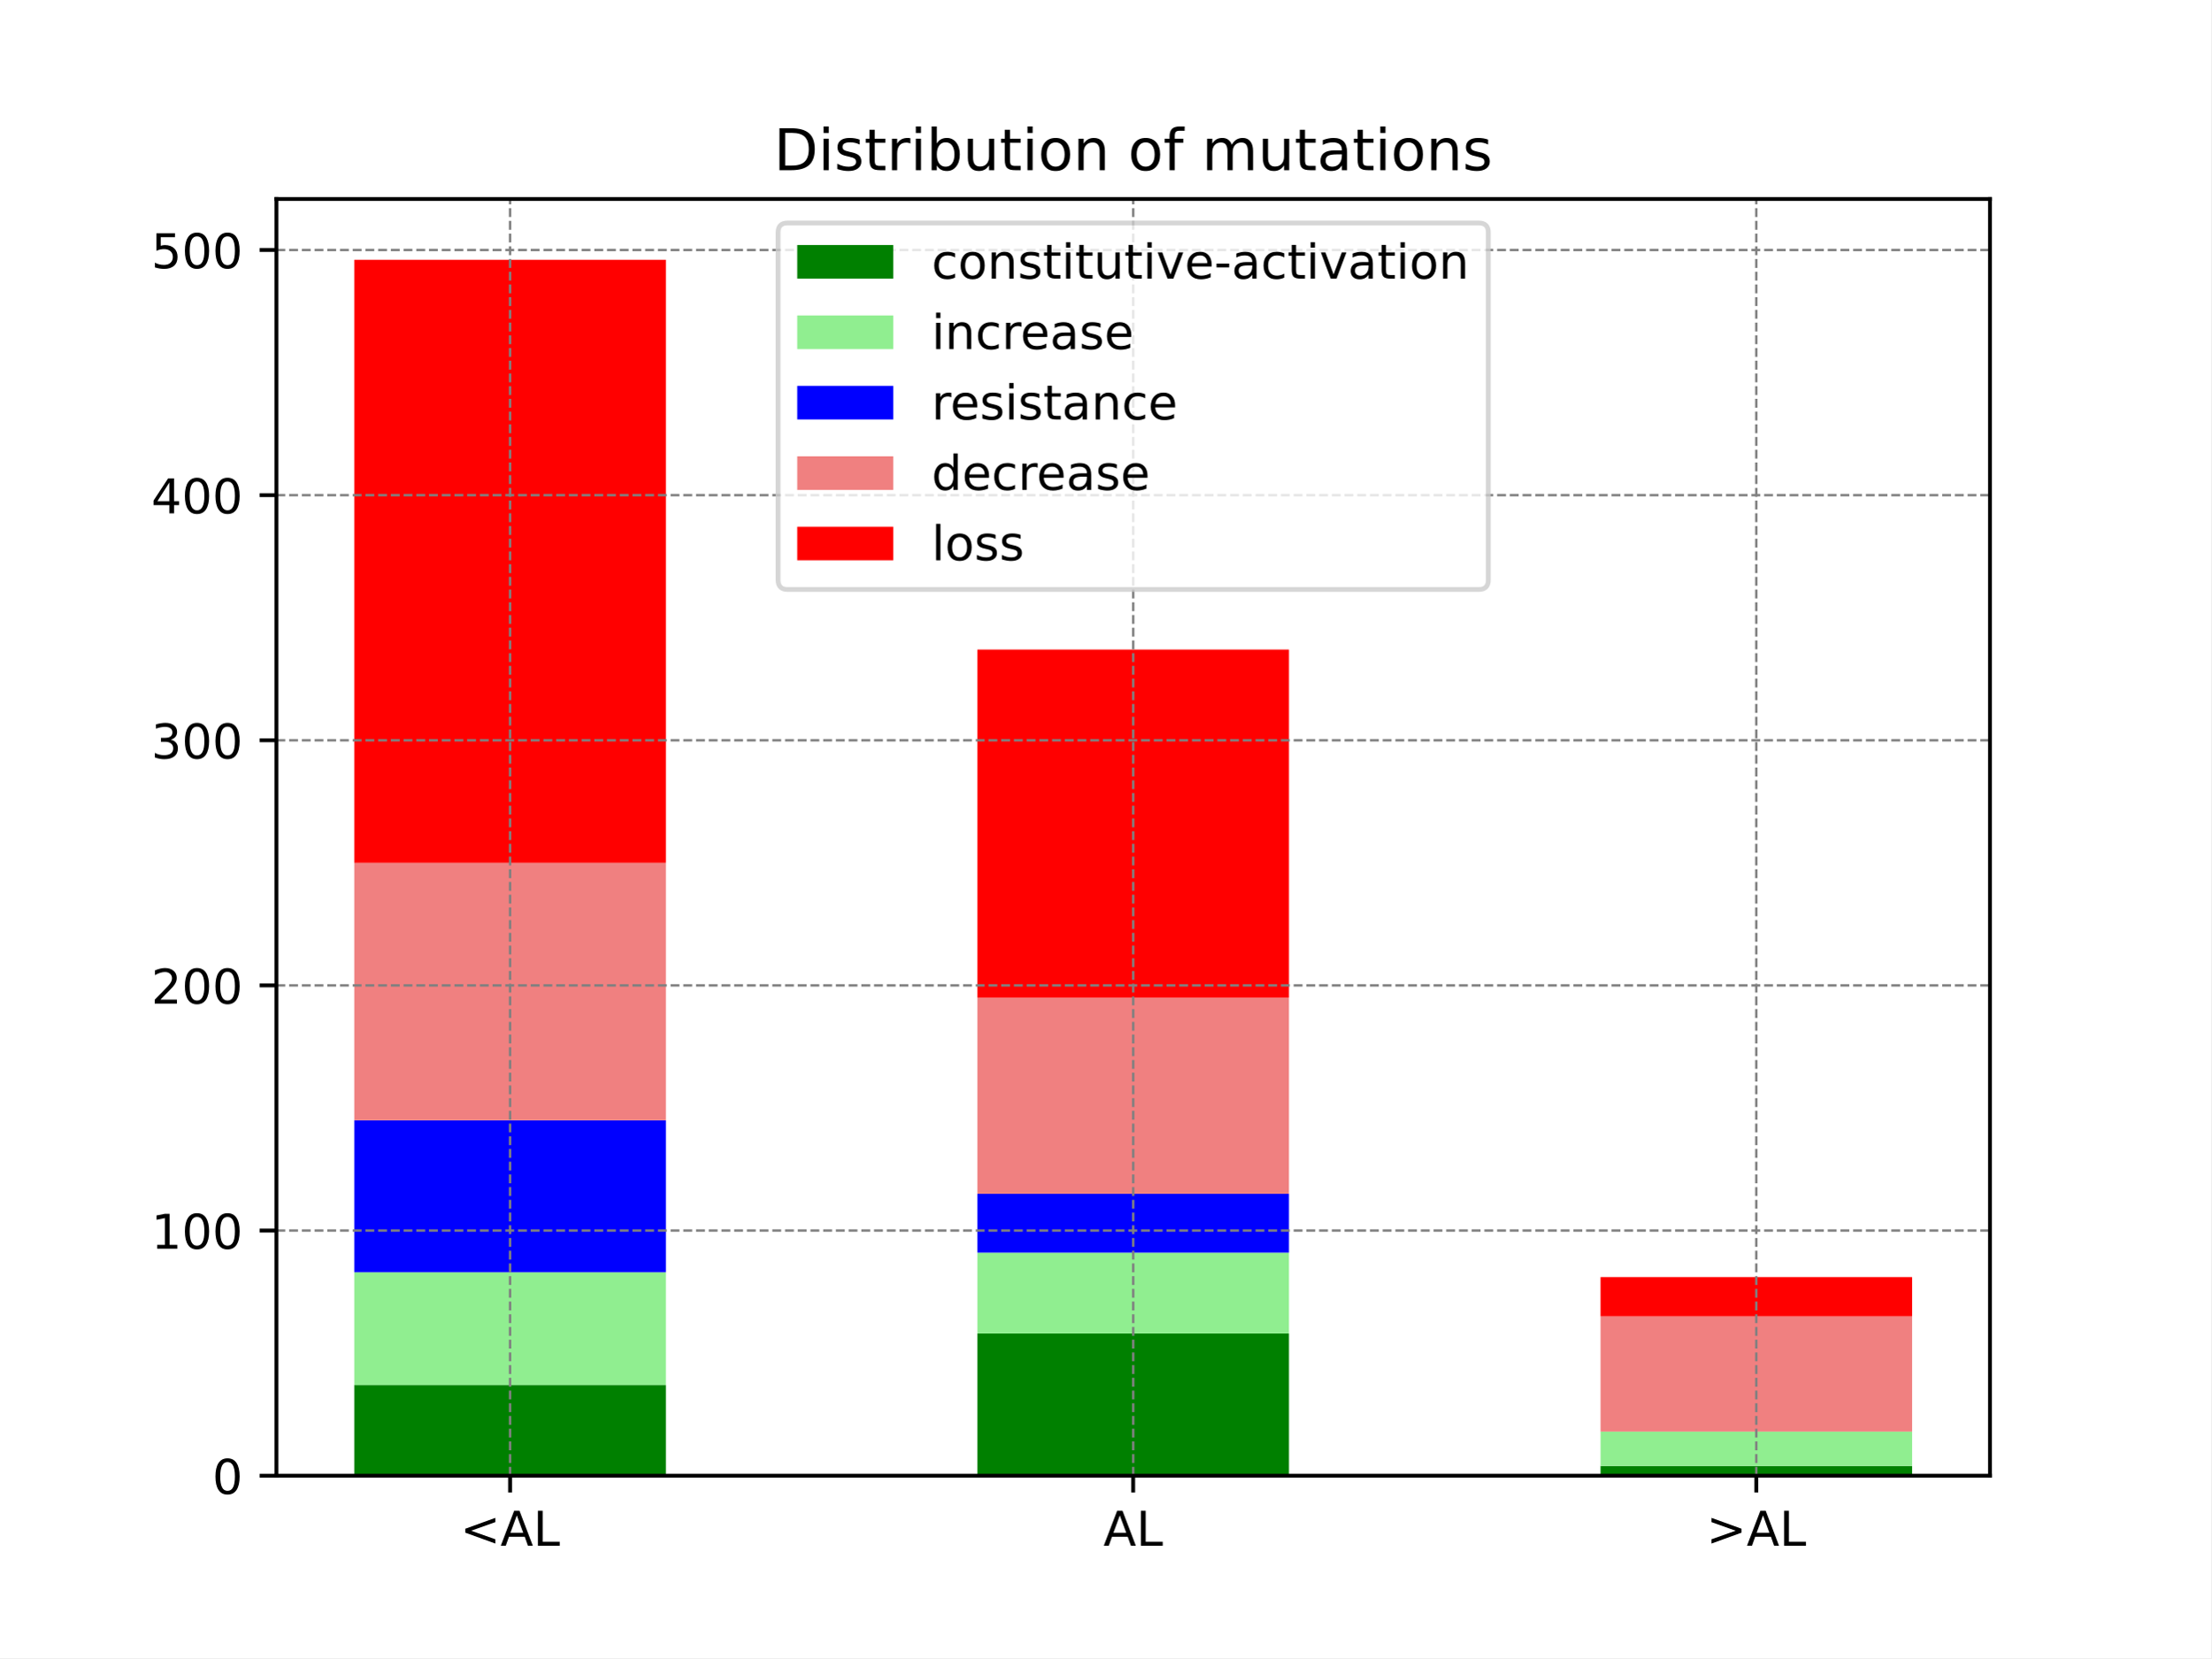
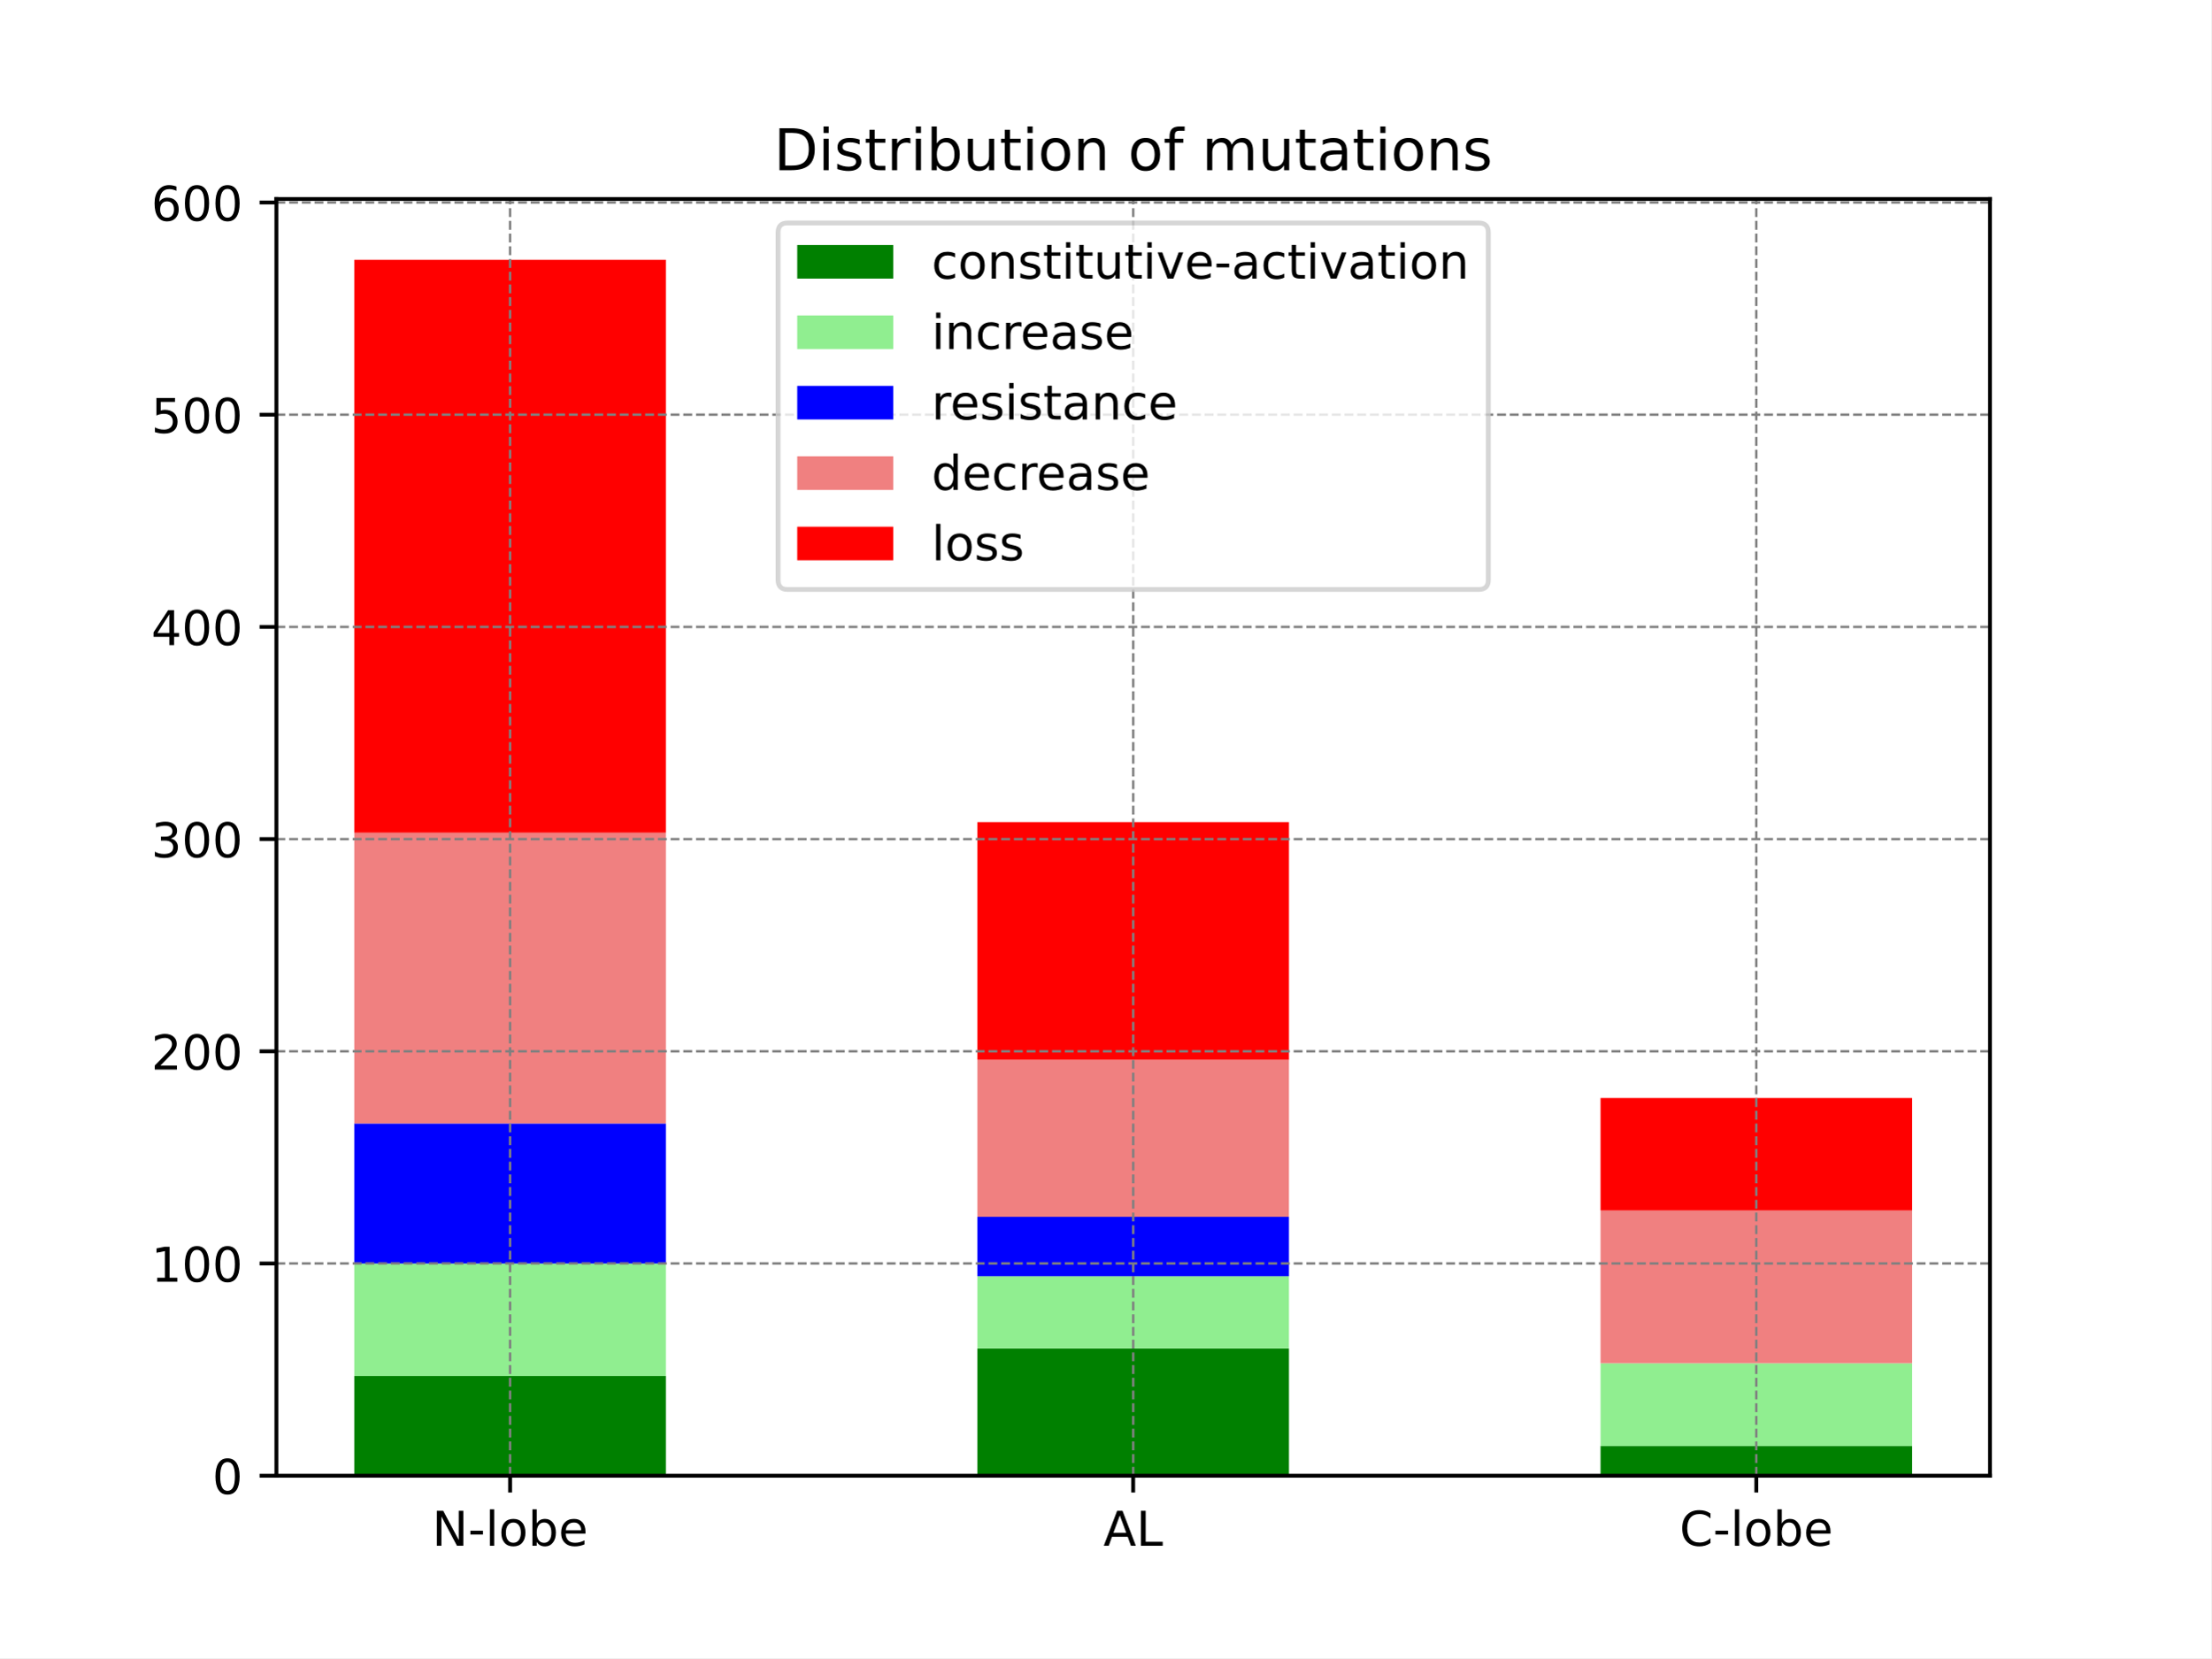
<svg xmlns="http://www.w3.org/2000/svg" xmlns:xlink="http://www.w3.org/1999/xlink" width="460.8pt" height="345.6pt" viewBox="0 0 460.8 345.6" version="1.1">
  <defs>
    <style type="text/css">*{stroke-linejoin: round; stroke-linecap: butt}</style>
  </defs>
  <g id="figure_1">
    <g id="patch_1">
      <path d="M 0 345.6  L 460.8 345.6  L 460.8 0  L 0 0  z " style="fill: #ffffff" />
    </g>
    <g id="axes_1">
      <g id="patch_2">
        <path d="M 57.6 307.584  L 414.72 307.584  L 414.72 41.472  L 57.6 41.472  z " style="fill: #ffffff" />
      </g>
      <g id="patch_3">
-         <path d="M 73.833 307.584  L 138.764 307.584  L 138.764 288.678  L 73.833 288.678  z " clip-path="url(#pcca430bd49)" style="fill: #008000" />
+         <path d="M 73.833 307.584  L 138.764 307.584  L 138.764 286.796  L 73.833 286.796  z " clip-path="url(#p9da2782246)" style="fill: #008000" />
      </g>
      <g id="patch_4">
-         <path d="M 203.695 307.584  L 268.625 307.584  L 268.625 277.948  L 203.695 277.948  z " clip-path="url(#pcca430bd49)" style="fill: #008000" />
+         <path d="M 203.695 307.584  L 268.625 307.584  L 268.625 281.046  L 203.695 281.046  z " clip-path="url(#p9da2782246)" style="fill: #008000" />
      </g>
      <g id="patch_5">
-         <path d="M 333.556 307.584  L 398.487 307.584  L 398.487 305.54  L 333.556 305.54  z " clip-path="url(#pcca430bd49)" style="fill: #008000" />
+         <path d="M 333.556 307.584  L 398.487 307.584  L 398.487 301.392  L 333.556 301.392  z " clip-path="url(#p9da2782246)" style="fill: #008000" />
      </g>
      <g id="patch_6">
-         <path d="M 73.833 288.678  L 138.764 288.678  L 138.764 265.174  L 73.833 265.174  z " clip-path="url(#pcca430bd49)" style="fill: #90ee90" />
+         <path d="M 73.833 286.796  L 138.764 286.796  L 138.764 263.354  L 73.833 263.354  z " clip-path="url(#p9da2782246)" style="fill: #90ee90" />
      </g>
      <g id="patch_7">
-         <path d="M 203.695 277.948  L 268.625 277.948  L 268.625 261.086  L 203.695 261.086  z " clip-path="url(#pcca430bd49)" style="fill: #90ee90" />
+         <path d="M 203.695 281.046  L 268.625 281.046  L 268.625 266.007  L 203.695 266.007  z " clip-path="url(#p9da2782246)" style="fill: #90ee90" />
      </g>
      <g id="patch_8">
-         <path d="M 333.556 305.54  L 398.487 305.54  L 398.487 298.387  L 333.556 298.387  z " clip-path="url(#pcca430bd49)" style="fill: #90ee90" />
+         <path d="M 333.556 301.392  L 398.487 301.392  L 398.487 284.142  L 333.556 284.142  z " clip-path="url(#p9da2782246)" style="fill: #90ee90" />
      </g>
      <g id="patch_9">
-         <path d="M 73.833 265.174  L 138.764 265.174  L 138.764 233.494  L 73.833 233.494  z " clip-path="url(#pcca430bd49)" style="fill: #0000ff" />
+         <path d="M 73.833 263.354  L 138.764 263.354  L 138.764 234.162  L 73.833 234.162  z " clip-path="url(#p9da2782246)" style="fill: #0000ff" />
      </g>
      <g id="patch_10">
-         <path d="M 203.695 261.086  L 268.625 261.086  L 268.625 248.823  L 203.695 248.823  z " clip-path="url(#pcca430bd49)" style="fill: #0000ff" />
+         <path d="M 203.695 266.007  L 268.625 266.007  L 268.625 253.623  L 203.695 253.623  z " clip-path="url(#p9da2782246)" style="fill: #0000ff" />
      </g>
      <g id="patch_11">
-         <path d="M 333.556 298.387  L 398.487 298.387  L 398.487 298.387  L 333.556 298.387  z " clip-path="url(#pcca430bd49)" style="fill: #0000ff" />
+         <path d="M 333.556 284.142  L 398.487 284.142  L 398.487 284.142  L 333.556 284.142  z " clip-path="url(#p9da2782246)" style="fill: #0000ff" />
      </g>
      <g id="patch_12">
-         <path d="M 73.833 233.494  L 138.764 233.494  L 138.764 179.842  L 73.833 179.842  z " clip-path="url(#pcca430bd49)" style="fill: #f08080" />
+         <path d="M 73.833 234.162  L 138.764 234.162  L 138.764 173.566  L 73.833 173.566  z " clip-path="url(#p9da2782246)" style="fill: #f08080" />
      </g>
      <g id="patch_13">
-         <path d="M 203.695 248.823  L 268.625 248.823  L 268.625 207.945  L 203.695 207.945  z " clip-path="url(#pcca430bd49)" style="fill: #f08080" />
+         <path d="M 203.695 253.623  L 268.625 253.623  L 268.625 220.892  L 203.695 220.892  z " clip-path="url(#p9da2782246)" style="fill: #f08080" />
      </g>
      <g id="patch_14">
-         <path d="M 333.556 298.387  L 398.487 298.387  L 398.487 274.371  L 333.556 274.371  z " clip-path="url(#pcca430bd49)" style="fill: #f08080" />
+         <path d="M 333.556 284.142  L 398.487 284.142  L 398.487 252.296  L 333.556 252.296  z " clip-path="url(#p9da2782246)" style="fill: #f08080" />
      </g>
      <g id="patch_15">
-         <path d="M 73.833 179.842  L 138.764 179.842  L 138.764 54.144  L 73.833 54.144  z " clip-path="url(#pcca430bd49)" style="fill: #ff0000" />
+         <path d="M 73.833 173.566  L 138.764 173.566  L 138.764 54.144  L 73.833 54.144  z " clip-path="url(#p9da2782246)" style="fill: #ff0000" />
      </g>
      <g id="patch_16">
-         <path d="M 203.695 207.945  L 268.625 207.945  L 268.625 135.388  L 203.695 135.388  z " clip-path="url(#pcca430bd49)" style="fill: #ff0000" />
+         <path d="M 203.695 220.892  L 268.625 220.892  L 268.625 171.354  L 203.695 171.354  z " clip-path="url(#p9da2782246)" style="fill: #ff0000" />
      </g>
      <g id="patch_17">
-         <path d="M 333.556 274.371  L 398.487 274.371  L 398.487 266.196  L 333.556 266.196  z " clip-path="url(#pcca430bd49)" style="fill: #ff0000" />
+         <path d="M 333.556 252.296  L 398.487 252.296  L 398.487 228.854  L 333.556 228.854  z " clip-path="url(#p9da2782246)" style="fill: #ff0000" />
      </g>
      <g id="matplotlib.axis_1">
        <g id="xtick_1">
          <g id="line2d_1">
-             <path d="M 106.298 307.584  L 106.298 41.472  " clip-path="url(#pcca430bd49)" style="fill: none; stroke-dasharray: 1.85,0.8; stroke-dashoffset: 0; stroke: #808080; stroke-width: 0.5" />
+             <path d="M 106.298 307.584  L 106.298 41.472  " clip-path="url(#p9da2782246)" style="fill: none; stroke-dasharray: 1.85,0.8; stroke-dashoffset: 0; stroke: #808080; stroke-width: 0.5" />
          </g>
          <g id="line2d_2">
            <defs>
-               <path id="m184a1848ab" d="M 0 0  L 0 3.5  " style="stroke: #000000; stroke-width: 0.8" />
+               <path id="m95b68e9c2c" d="M 0 0  L 0 3.5  " style="stroke: #000000; stroke-width: 0.8" />
            </defs>
            <g>
-               <use xlink:href="#m184a1848ab" x="106.298" y="307.584" style="stroke: #000000; stroke-width: 0.8" />
+               <use xlink:href="#m95b68e9c2c" x="106.298" y="307.584" style="stroke: #000000; stroke-width: 0.8" />
            </g>
          </g>
          <g id="text_1">
-             <g transform="translate(95.90209 322.1824) scale(0.1 -0.1)">
-               <defs>
-                 <path id="DejaVuSans-3c" d="M 4684 3150  L 1459 2003  L 4684 863  L 4684 294  L 678 1747  L 678 2266  L 4684 3719  L 4684 3150  z " transform="scale(0.015625)" />
+             <g transform="translate(90.05443 322.1824) scale(0.1 -0.1)">
+               <defs>
+                 <path id="DejaVuSans-4e" d="M 628 4666  L 1478 4666  L 3547 763  L 3547 4666  L 4159 4666  L 4159 0  L 3309 0  L 1241 3903  L 1241 0  L 628 0  L 628 4666  z " transform="scale(0.015625)" />
+                 <path id="DejaVuSans-2d" d="M 313 2009  L 1997 2009  L 1997 1497  L 313 1497  L 313 2009  z " transform="scale(0.015625)" />
+                 <path id="DejaVuSans-6c" d="M 603 4863  L 1178 4863  L 1178 0  L 603 0  L 603 4863  z " transform="scale(0.015625)" />
+                 <path id="DejaVuSans-6f" d="M 1959 3097  Q 1497 3097 1228 2736  Q 959 2375 959 1747  Q 959 1119 1226 758  Q 1494 397 1959 397  Q 2419 397 2687 759  Q 2956 1122 2956 1747  Q 2956 2369 2687 2733  Q 2419 3097 1959 3097  z M 1959 3584  Q 2709 3584 3137 3096  Q 3566 2609 3566 1747  Q 3566 888 3137 398  Q 2709 -91 1959 -91  Q 1206 -91 779 398  Q 353 888 353 1747  Q 353 2609 779 3096  Q 1206 3584 1959 3584  z " transform="scale(0.015625)" />
+                 <path id="DejaVuSans-62" d="M 3116 1747  Q 3116 2381 2855 2742  Q 2594 3103 2138 3103  Q 1681 3103 1420 2742  Q 1159 2381 1159 1747  Q 1159 1113 1420 752  Q 1681 391 2138 391  Q 2594 391 2855 752  Q 3116 1113 3116 1747  z M 1159 2969  Q 1341 3281 1617 3432  Q 1894 3584 2278 3584  Q 2916 3584 3314 3078  Q 3713 2572 3713 1747  Q 3713 922 3314 415  Q 2916 -91 2278 -91  Q 1894 -91 1617 61  Q 1341 213 1159 525  L 1159 0  L 581 0  L 581 4863  L 1159 4863  L 1159 2969  z " transform="scale(0.015625)" />
+                 <path id="DejaVuSans-65" d="M 3597 1894  L 3597 1613  L 953 1613  Q 991 1019 1311 708  Q 1631 397 2203 397  Q 2534 397 2845 478  Q 3156 559 3463 722  L 3463 178  Q 3153 47 2828 -22  Q 2503 -91 2169 -91  Q 1331 -91 842 396  Q 353 884 353 1716  Q 353 2575 817 3079  Q 1281 3584 2069 3584  Q 2775 3584 3186 3129  Q 3597 2675 3597 1894  z M 3022 2063  Q 3016 2534 2758 2815  Q 2500 3097 2075 3097  Q 1594 3097 1305 2825  Q 1016 2553 972 2059  L 3022 2063  z " transform="scale(0.015625)" />
+               </defs>
+               <use xlink:href="#DejaVuSans-4e" />
+               <use xlink:href="#DejaVuSans-2d" x="74.805" />
+               <use xlink:href="#DejaVuSans-6c" x="110.889" />
+               <use xlink:href="#DejaVuSans-6f" x="138.672" />
+               <use xlink:href="#DejaVuSans-62" x="199.854" />
+               <use xlink:href="#DejaVuSans-65" x="263.33" />
+             </g>
+           </g>
+         </g>
+         <g id="xtick_2">
+           <g id="line2d_3">
+             <path d="M 236.16 307.584  L 236.16 41.472  " clip-path="url(#p9da2782246)" style="fill: none; stroke-dasharray: 1.85,0.8; stroke-dashoffset: 0; stroke: #808080; stroke-width: 0.5" />
+           </g>
+           <g id="line2d_4">
+             <g>
+               <use xlink:href="#m95b68e9c2c" x="236.16" y="307.584" style="stroke: #000000; stroke-width: 0.8" />
+             </g>
+           </g>
+           <g id="text_2">
+             <g transform="translate(229.9538 322.1824) scale(0.1 -0.1)">
+               <defs>
                <path id="DejaVuSans-41" d="M 2188 4044  L 1331 1722  L 3047 1722  L 2188 4044  z M 1831 4666  L 2547 4666  L 4325 0  L 3669 0  L 3244 1197  L 1141 1197  L 716 0  L 50 0  L 1831 4666  z " transform="scale(0.015625)" />
                <path id="DejaVuSans-4c" d="M 628 4666  L 1259 4666  L 1259 531  L 3531 531  L 3531 0  L 628 0  L 628 4666  z " transform="scale(0.015625)" />
              </defs>
-               <use xlink:href="#DejaVuSans-3c" />
-               <use xlink:href="#DejaVuSans-41" x="83.789" />
-               <use xlink:href="#DejaVuSans-4c" x="152.197" />
-             </g>
-           </g>
-         </g>
-         <g id="xtick_2">
-           <g id="line2d_3">
-             <path d="M 236.16 307.584  L 236.16 41.472  " clip-path="url(#pcca430bd49)" style="fill: none; stroke-dasharray: 1.85,0.8; stroke-dashoffset: 0; stroke: #808080; stroke-width: 0.5" />
-           </g>
-           <g id="line2d_4">
-             <g>
-               <use xlink:href="#m184a1848ab" x="236.16" y="307.584" style="stroke: #000000; stroke-width: 0.8" />
-             </g>
-           </g>
-           <g id="text_2">
-             <g transform="translate(229.9538 322.1824) scale(0.1 -0.1)">
              <use xlink:href="#DejaVuSans-41" />
              <use xlink:href="#DejaVuSans-4c" x="68.408" />
            </g>
          </g>
        </g>
        <g id="xtick_3">
          <g id="line2d_5">
-             <path d="M 366.022 307.584  L 366.022 41.472  " clip-path="url(#pcca430bd49)" style="fill: none; stroke-dasharray: 1.85,0.8; stroke-dashoffset: 0; stroke: #808080; stroke-width: 0.5" />
+             <path d="M 366.022 307.584  L 366.022 41.472  " clip-path="url(#p9da2782246)" style="fill: none; stroke-dasharray: 1.85,0.8; stroke-dashoffset: 0; stroke: #808080; stroke-width: 0.5" />
          </g>
          <g id="line2d_6">
            <g>
-               <use xlink:href="#m184a1848ab" x="366.022" y="307.584" style="stroke: #000000; stroke-width: 0.8" />
+               <use xlink:href="#m95b68e9c2c" x="366.022" y="307.584" style="stroke: #000000; stroke-width: 0.8" />
            </g>
          </g>
          <g id="text_3">
-             <g transform="translate(355.6257 322.1824) scale(0.1 -0.1)">
-               <defs>
-                 <path id="DejaVuSans-3e" d="M 678 3150  L 678 3719  L 4684 2266  L 4684 1747  L 678 294  L 678 863  L 3897 2003  L 678 3150  z " transform="scale(0.015625)" />
-               </defs>
-               <use xlink:href="#DejaVuSans-3e" />
-               <use xlink:href="#DejaVuSans-41" x="83.789" />
-               <use xlink:href="#DejaVuSans-4c" x="152.197" />
+             <g transform="translate(350.0273 322.1824) scale(0.1 -0.1)">
+               <defs>
+                 <path id="DejaVuSans-43" d="M 4122 4306  L 4122 3641  Q 3803 3938 3442 4084  Q 3081 4231 2675 4231  Q 1875 4231 1450 3742  Q 1025 3253 1025 2328  Q 1025 1406 1450 917  Q 1875 428 2675 428  Q 3081 428 3442 575  Q 3803 722 4122 1019  L 4122 359  Q 3791 134 3420 21  Q 3050 -91 2638 -91  Q 1578 -91 968 557  Q 359 1206 359 2328  Q 359 3453 968 4101  Q 1578 4750 2638 4750  Q 3056 4750 3426 4639  Q 3797 4528 4122 4306  z " transform="scale(0.015625)" />
+               </defs>
+               <use xlink:href="#DejaVuSans-43" />
+               <use xlink:href="#DejaVuSans-2d" x="69.824" />
+               <use xlink:href="#DejaVuSans-6c" x="105.908" />
+               <use xlink:href="#DejaVuSans-6f" x="133.691" />
+               <use xlink:href="#DejaVuSans-62" x="194.873" />
+               <use xlink:href="#DejaVuSans-65" x="258.35" />
            </g>
          </g>
        </g>
      </g>
      <g id="matplotlib.axis_2">
        <g id="ytick_1">
          <g id="line2d_7">
-             <path d="M 57.6 307.584  L 414.72 307.584  " clip-path="url(#pcca430bd49)" style="fill: none; stroke-dasharray: 1.85,0.8; stroke-dashoffset: 0; stroke: #808080; stroke-width: 0.5" />
+             <path d="M 57.6 307.584  L 414.72 307.584  " clip-path="url(#p9da2782246)" style="fill: none; stroke-dasharray: 1.85,0.8; stroke-dashoffset: 0; stroke: #808080; stroke-width: 0.5" />
          </g>
          <g id="line2d_8">
            <defs>
-               <path id="m4f0abb9d26" d="M 0 0  L -3.5 0  " style="stroke: #000000; stroke-width: 0.8" />
+               <path id="ma0e5d5009f" d="M 0 0  L -3.5 0  " style="stroke: #000000; stroke-width: 0.8" />
            </defs>
            <g>
-               <use xlink:href="#m4f0abb9d26" x="57.6" y="307.584" style="stroke: #000000; stroke-width: 0.8" />
+               <use xlink:href="#ma0e5d5009f" x="57.6" y="307.584" style="stroke: #000000; stroke-width: 0.8" />
            </g>
          </g>
          <g id="text_4">
            <g transform="translate(44.2375 311.3832) scale(0.1 -0.1)">
              <defs>
                <path id="DejaVuSans-30" d="M 2034 4250  Q 1547 4250 1301 3770  Q 1056 3291 1056 2328  Q 1056 1369 1301 889  Q 1547 409 2034 409  Q 2525 409 2770 889  Q 3016 1369 3016 2328  Q 3016 3291 2770 3770  Q 2525 4250 2034 4250  z M 2034 4750  Q 2819 4750 3233 4129  Q 3647 3509 3647 2328  Q 3647 1150 3233 529  Q 2819 -91 2034 -91  Q 1250 -91 836 529  Q 422 1150 422 2328  Q 422 3509 836 4129  Q 1250 4750 2034 4750  z " transform="scale(0.015625)" />
              </defs>
              <use xlink:href="#DejaVuSans-30" />
            </g>
          </g>
        </g>
        <g id="ytick_2">
          <g id="line2d_9">
-             <path d="M 57.6 256.487  L 414.72 256.487  " clip-path="url(#pcca430bd49)" style="fill: none; stroke-dasharray: 1.85,0.8; stroke-dashoffset: 0; stroke: #808080; stroke-width: 0.5" />
+             <path d="M 57.6 263.354  L 414.72 263.354  " clip-path="url(#p9da2782246)" style="fill: none; stroke-dasharray: 1.85,0.8; stroke-dashoffset: 0; stroke: #808080; stroke-width: 0.5" />
          </g>
          <g id="line2d_10">
            <g>
-               <use xlink:href="#m4f0abb9d26" x="57.6" y="256.487" style="stroke: #000000; stroke-width: 0.8" />
+               <use xlink:href="#ma0e5d5009f" x="57.6" y="263.354" style="stroke: #000000; stroke-width: 0.8" />
            </g>
          </g>
          <g id="text_5">
-             <g transform="translate(31.5125 260.2864) scale(0.1 -0.1)">
+             <g transform="translate(31.5125 267.1529) scale(0.1 -0.1)">
              <defs>
                <path id="DejaVuSans-31" d="M 794 531  L 1825 531  L 1825 4091  L 703 3866  L 703 4441  L 1819 4666  L 2450 4666  L 2450 531  L 3481 531  L 3481 0  L 794 0  L 794 531  z " transform="scale(0.015625)" />
              </defs>
              <use xlink:href="#DejaVuSans-31" />
              <use xlink:href="#DejaVuSans-30" x="63.623" />
              <use xlink:href="#DejaVuSans-30" x="127.246" />
            </g>
          </g>
        </g>
        <g id="ytick_3">
          <g id="line2d_11">
-             <path d="M 57.6 205.39  L 414.72 205.39  " clip-path="url(#pcca430bd49)" style="fill: none; stroke-dasharray: 1.85,0.8; stroke-dashoffset: 0; stroke: #808080; stroke-width: 0.5" />
+             <path d="M 57.6 219.123  L 414.72 219.123  " clip-path="url(#p9da2782246)" style="fill: none; stroke-dasharray: 1.85,0.8; stroke-dashoffset: 0; stroke: #808080; stroke-width: 0.5" />
          </g>
          <g id="line2d_12">
            <g>
-               <use xlink:href="#m4f0abb9d26" x="57.6" y="205.39" style="stroke: #000000; stroke-width: 0.8" />
+               <use xlink:href="#ma0e5d5009f" x="57.6" y="219.123" style="stroke: #000000; stroke-width: 0.8" />
            </g>
          </g>
          <g id="text_6">
-             <g transform="translate(31.5125 209.1897) scale(0.1 -0.1)">
+             <g transform="translate(31.5125 222.9225) scale(0.1 -0.1)">
              <defs>
                <path id="DejaVuSans-32" d="M 1228 531  L 3431 531  L 3431 0  L 469 0  L 469 531  Q 828 903 1448 1529  Q 2069 2156 2228 2338  Q 2531 2678 2651 2914  Q 2772 3150 2772 3378  Q 2772 3750 2511 3984  Q 2250 4219 1831 4219  Q 1534 4219 1204 4116  Q 875 4013 500 3803  L 500 4441  Q 881 4594 1212 4672  Q 1544 4750 1819 4750  Q 2544 4750 2975 4387  Q 3406 4025 3406 3419  Q 3406 3131 3298 2873  Q 3191 2616 2906 2266  Q 2828 2175 2409 1742  Q 1991 1309 1228 531  z " transform="scale(0.015625)" />
              </defs>
              <use xlink:href="#DejaVuSans-32" />
              <use xlink:href="#DejaVuSans-30" x="63.623" />
              <use xlink:href="#DejaVuSans-30" x="127.246" />
            </g>
          </g>
        </g>
        <g id="ytick_4">
          <g id="line2d_13">
-             <path d="M 57.6 154.294  L 414.72 154.294  " clip-path="url(#pcca430bd49)" style="fill: none; stroke-dasharray: 1.85,0.8; stroke-dashoffset: 0; stroke: #808080; stroke-width: 0.5" />
+             <path d="M 57.6 174.893  L 414.72 174.893  " clip-path="url(#p9da2782246)" style="fill: none; stroke-dasharray: 1.85,0.8; stroke-dashoffset: 0; stroke: #808080; stroke-width: 0.5" />
          </g>
          <g id="line2d_14">
            <g>
-               <use xlink:href="#m4f0abb9d26" x="57.6" y="154.294" style="stroke: #000000; stroke-width: 0.8" />
+               <use xlink:href="#ma0e5d5009f" x="57.6" y="174.893" style="stroke: #000000; stroke-width: 0.8" />
            </g>
          </g>
          <g id="text_7">
-             <g transform="translate(31.5125 158.0929) scale(0.1 -0.1)">
+             <g transform="translate(31.5125 178.6921) scale(0.1 -0.1)">
              <defs>
                <path id="DejaVuSans-33" d="M 2597 2516  Q 3050 2419 3304 2112  Q 3559 1806 3559 1356  Q 3559 666 3084 287  Q 2609 -91 1734 -91  Q 1441 -91 1130 -33  Q 819 25 488 141  L 488 750  Q 750 597 1062 519  Q 1375 441 1716 441  Q 2309 441 2620 675  Q 2931 909 2931 1356  Q 2931 1769 2642 2001  Q 2353 2234 1838 2234  L 1294 2234  L 1294 2753  L 1863 2753  Q 2328 2753 2575 2939  Q 2822 3125 2822 3475  Q 2822 3834 2567 4026  Q 2313 4219 1838 4219  Q 1578 4219 1281 4162  Q 984 4106 628 3988  L 628 4550  Q 988 4650 1302 4700  Q 1616 4750 1894 4750  Q 2613 4750 3031 4423  Q 3450 4097 3450 3541  Q 3450 3153 3228 2886  Q 3006 2619 2597 2516  z " transform="scale(0.015625)" />
              </defs>
              <use xlink:href="#DejaVuSans-33" />
              <use xlink:href="#DejaVuSans-30" x="63.623" />
              <use xlink:href="#DejaVuSans-30" x="127.246" />
            </g>
          </g>
        </g>
        <g id="ytick_5">
          <g id="line2d_15">
-             <path d="M 57.6 103.197  L 414.72 103.197  " clip-path="url(#pcca430bd49)" style="fill: none; stroke-dasharray: 1.85,0.8; stroke-dashoffset: 0; stroke: #808080; stroke-width: 0.5" />
+             <path d="M 57.6 130.663  L 414.72 130.663  " clip-path="url(#p9da2782246)" style="fill: none; stroke-dasharray: 1.85,0.8; stroke-dashoffset: 0; stroke: #808080; stroke-width: 0.5" />
          </g>
          <g id="line2d_16">
            <g>
-               <use xlink:href="#m4f0abb9d26" x="57.6" y="103.197" style="stroke: #000000; stroke-width: 0.8" />
+               <use xlink:href="#ma0e5d5009f" x="57.6" y="130.663" style="stroke: #000000; stroke-width: 0.8" />
            </g>
          </g>
          <g id="text_8">
-             <g transform="translate(31.5125 106.9961) scale(0.1 -0.1)">
+             <g transform="translate(31.5125 134.4618) scale(0.1 -0.1)">
              <defs>
                <path id="DejaVuSans-34" d="M 2419 4116  L 825 1625  L 2419 1625  L 2419 4116  z M 2253 4666  L 3047 4666  L 3047 1625  L 3713 1625  L 3713 1100  L 3047 1100  L 3047 0  L 2419 0  L 2419 1100  L 313 1100  L 313 1709  L 2253 4666  z " transform="scale(0.015625)" />
              </defs>
              <use xlink:href="#DejaVuSans-34" />
              <use xlink:href="#DejaVuSans-30" x="63.623" />
              <use xlink:href="#DejaVuSans-30" x="127.246" />
            </g>
          </g>
        </g>
        <g id="ytick_6">
          <g id="line2d_17">
-             <path d="M 57.6 52.1  L 414.72 52.1  " clip-path="url(#pcca430bd49)" style="fill: none; stroke-dasharray: 1.85,0.8; stroke-dashoffset: 0; stroke: #808080; stroke-width: 0.5" />
+             <path d="M 57.6 86.432  L 414.72 86.432  " clip-path="url(#p9da2782246)" style="fill: none; stroke-dasharray: 1.85,0.8; stroke-dashoffset: 0; stroke: #808080; stroke-width: 0.5" />
          </g>
          <g id="line2d_18">
            <g>
-               <use xlink:href="#m4f0abb9d26" x="57.6" y="52.1" style="stroke: #000000; stroke-width: 0.8" />
+               <use xlink:href="#ma0e5d5009f" x="57.6" y="86.432" style="stroke: #000000; stroke-width: 0.8" />
            </g>
          </g>
          <g id="text_9">
-             <g transform="translate(31.5125 55.89935) scale(0.1 -0.1)">
+             <g transform="translate(31.5125 90.23139) scale(0.1 -0.1)">
              <defs>
                <path id="DejaVuSans-35" d="M 691 4666  L 3169 4666  L 3169 4134  L 1269 4134  L 1269 2991  Q 1406 3038 1543 3061  Q 1681 3084 1819 3084  Q 2600 3084 3056 2656  Q 3513 2228 3513 1497  Q 3513 744 3044 326  Q 2575 -91 1722 -91  Q 1428 -91 1123 -41  Q 819 9 494 109  L 494 744  Q 775 591 1075 516  Q 1375 441 1709 441  Q 2250 441 2565 725  Q 2881 1009 2881 1497  Q 2881 1984 2565 2268  Q 2250 2553 1709 2553  Q 1456 2553 1204 2497  Q 953 2441 691 2322  L 691 4666  z " transform="scale(0.015625)" />
              </defs>
              <use xlink:href="#DejaVuSans-35" />
+               <use xlink:href="#DejaVuSans-30" x="63.623" />
+               <use xlink:href="#DejaVuSans-30" x="127.246" />
+             </g>
+           </g>
+         </g>
+         <g id="ytick_7">
+           <g id="line2d_19">
+             <path d="M 57.6 42.202  L 414.72 42.202  " clip-path="url(#p9da2782246)" style="fill: none; stroke-dasharray: 1.85,0.8; stroke-dashoffset: 0; stroke: #808080; stroke-width: 0.5" />
+           </g>
+           <g id="line2d_20">
+             <g>
+               <use xlink:href="#ma0e5d5009f" x="57.6" y="42.202" style="stroke: #000000; stroke-width: 0.8" />
+             </g>
+           </g>
+           <g id="text_10">
+             <g transform="translate(31.5125 46.00102) scale(0.1 -0.1)">
+               <defs>
+                 <path id="DejaVuSans-36" d="M 2113 2584  Q 1688 2584 1439 2293  Q 1191 2003 1191 1497  Q 1191 994 1439 701  Q 1688 409 2113 409  Q 2538 409 2786 701  Q 3034 994 3034 1497  Q 3034 2003 2786 2293  Q 2538 2584 2113 2584  z M 3366 4563  L 3366 3988  Q 3128 4100 2886 4159  Q 2644 4219 2406 4219  Q 1781 4219 1451 3797  Q 1122 3375 1075 2522  Q 1259 2794 1537 2939  Q 1816 3084 2150 3084  Q 2853 3084 3261 2657  Q 3669 2231 3669 1497  Q 3669 778 3244 343  Q 2819 -91 2113 -91  Q 1303 -91 875 529  Q 447 1150 447 2328  Q 447 3434 972 4092  Q 1497 4750 2381 4750  Q 2619 4750 2861 4703  Q 3103 4656 3366 4563  z " transform="scale(0.015625)" />
+               </defs>
+               <use xlink:href="#DejaVuSans-36" />
              <use xlink:href="#DejaVuSans-30" x="63.623" />
              <use xlink:href="#DejaVuSans-30" x="127.246" />
            </g>
          </g>
        </g>
      </g>
      <g id="patch_18">
        <path d="M 57.6 307.584  L 57.6 41.472  " style="fill: none; stroke: #000000; stroke-width: 0.8; stroke-linejoin: miter; stroke-linecap: square" />
      </g>
      <g id="patch_19">
        <path d="M 414.72 307.584  L 414.72 41.472  " style="fill: none; stroke: #000000; stroke-width: 0.8; stroke-linejoin: miter; stroke-linecap: square" />
      </g>
      <g id="patch_20">
        <path d="M 57.6 307.584  L 414.72 307.584  " style="fill: none; stroke: #000000; stroke-width: 0.8; stroke-linejoin: miter; stroke-linecap: square" />
      </g>
      <g id="patch_21">
        <path d="M 57.6 41.472  L 414.72 41.472  " style="fill: none; stroke: #000000; stroke-width: 0.8; stroke-linejoin: miter; stroke-linecap: square" />
      </g>
-       <g id="text_10">
+       <g id="text_11">
        <g transform="translate(161.2659 35.472) scale(0.12 -0.12)">
          <defs>
            <path id="DejaVuSans-44" d="M 1259 4147  L 1259 519  L 2022 519  Q 2988 519 3436 956  Q 3884 1394 3884 2338  Q 3884 3275 3436 3711  Q 2988 4147 2022 4147  L 1259 4147  z M 628 4666  L 1925 4666  Q 3281 4666 3915 4102  Q 4550 3538 4550 2338  Q 4550 1131 3912 565  Q 3275 0 1925 0  L 628 0  L 628 4666  z " transform="scale(0.015625)" />
            <path id="DejaVuSans-69" d="M 603 3500  L 1178 3500  L 1178 0  L 603 0  L 603 3500  z M 603 4863  L 1178 4863  L 1178 4134  L 603 4134  L 603 4863  z " transform="scale(0.015625)" />
            <path id="DejaVuSans-73" d="M 2834 3397  L 2834 2853  Q 2591 2978 2328 3040  Q 2066 3103 1784 3103  Q 1356 3103 1142 2972  Q 928 2841 928 2578  Q 928 2378 1081 2264  Q 1234 2150 1697 2047  L 1894 2003  Q 2506 1872 2764 1633  Q 3022 1394 3022 966  Q 3022 478 2636 193  Q 2250 -91 1575 -91  Q 1294 -91 989 -36  Q 684 19 347 128  L 347 722  Q 666 556 975 473  Q 1284 391 1588 391  Q 1994 391 2212 530  Q 2431 669 2431 922  Q 2431 1156 2273 1281  Q 2116 1406 1581 1522  L 1381 1569  Q 847 1681 609 1914  Q 372 2147 372 2553  Q 372 3047 722 3315  Q 1072 3584 1716 3584  Q 2034 3584 2315 3537  Q 2597 3491 2834 3397  z " transform="scale(0.015625)" />
            <path id="DejaVuSans-74" d="M 1172 4494  L 1172 3500  L 2356 3500  L 2356 3053  L 1172 3053  L 1172 1153  Q 1172 725 1289 603  Q 1406 481 1766 481  L 2356 481  L 2356 0  L 1766 0  Q 1100 0 847 248  Q 594 497 594 1153  L 594 3053  L 172 3053  L 172 3500  L 594 3500  L 594 4494  L 1172 4494  z " transform="scale(0.015625)" />
            <path id="DejaVuSans-72" d="M 2631 2963  Q 2534 3019 2420 3045  Q 2306 3072 2169 3072  Q 1681 3072 1420 2755  Q 1159 2438 1159 1844  L 1159 0  L 581 0  L 581 3500  L 1159 3500  L 1159 2956  Q 1341 3275 1631 3429  Q 1922 3584 2338 3584  Q 2397 3584 2469 3576  Q 2541 3569 2628 3553  L 2631 2963  z " transform="scale(0.015625)" />
-             <path id="DejaVuSans-62" d="M 3116 1747  Q 3116 2381 2855 2742  Q 2594 3103 2138 3103  Q 1681 3103 1420 2742  Q 1159 2381 1159 1747  Q 1159 1113 1420 752  Q 1681 391 2138 391  Q 2594 391 2855 752  Q 3116 1113 3116 1747  z M 1159 2969  Q 1341 3281 1617 3432  Q 1894 3584 2278 3584  Q 2916 3584 3314 3078  Q 3713 2572 3713 1747  Q 3713 922 3314 415  Q 2916 -91 2278 -91  Q 1894 -91 1617 61  Q 1341 213 1159 525  L 1159 0  L 581 0  L 581 4863  L 1159 4863  L 1159 2969  z " transform="scale(0.015625)" />
            <path id="DejaVuSans-75" d="M 544 1381  L 544 3500  L 1119 3500  L 1119 1403  Q 1119 906 1312 657  Q 1506 409 1894 409  Q 2359 409 2629 706  Q 2900 1003 2900 1516  L 2900 3500  L 3475 3500  L 3475 0  L 2900 0  L 2900 538  Q 2691 219 2414 64  Q 2138 -91 1772 -91  Q 1169 -91 856 284  Q 544 659 544 1381  z M 1991 3584  L 1991 3584  z " transform="scale(0.015625)" />
-             <path id="DejaVuSans-6f" d="M 1959 3097  Q 1497 3097 1228 2736  Q 959 2375 959 1747  Q 959 1119 1226 758  Q 1494 397 1959 397  Q 2419 397 2687 759  Q 2956 1122 2956 1747  Q 2956 2369 2687 2733  Q 2419 3097 1959 3097  z M 1959 3584  Q 2709 3584 3137 3096  Q 3566 2609 3566 1747  Q 3566 888 3137 398  Q 2709 -91 1959 -91  Q 1206 -91 779 398  Q 353 888 353 1747  Q 353 2609 779 3096  Q 1206 3584 1959 3584  z " transform="scale(0.015625)" />
            <path id="DejaVuSans-6e" d="M 3513 2113  L 3513 0  L 2938 0  L 2938 2094  Q 2938 2591 2744 2837  Q 2550 3084 2163 3084  Q 1697 3084 1428 2787  Q 1159 2491 1159 1978  L 1159 0  L 581 0  L 581 3500  L 1159 3500  L 1159 2956  Q 1366 3272 1645 3428  Q 1925 3584 2291 3584  Q 2894 3584 3203 3211  Q 3513 2838 3513 2113  z " transform="scale(0.015625)" />
            <path id="DejaVuSans-20" transform="scale(0.015625)" />
            <path id="DejaVuSans-66" d="M 2375 4863  L 2375 4384  L 1825 4384  Q 1516 4384 1395 4259  Q 1275 4134 1275 3809  L 1275 3500  L 2222 3500  L 2222 3053  L 1275 3053  L 1275 0  L 697 0  L 697 3053  L 147 3053  L 147 3500  L 697 3500  L 697 3744  Q 697 4328 969 4595  Q 1241 4863 1831 4863  L 2375 4863  z " transform="scale(0.015625)" />
            <path id="DejaVuSans-6d" d="M 3328 2828  Q 3544 3216 3844 3400  Q 4144 3584 4550 3584  Q 5097 3584 5394 3201  Q 5691 2819 5691 2113  L 5691 0  L 5113 0  L 5113 2094  Q 5113 2597 4934 2840  Q 4756 3084 4391 3084  Q 3944 3084 3684 2787  Q 3425 2491 3425 1978  L 3425 0  L 2847 0  L 2847 2094  Q 2847 2600 2669 2842  Q 2491 3084 2119 3084  Q 1678 3084 1418 2786  Q 1159 2488 1159 1978  L 1159 0  L 581 0  L 581 3500  L 1159 3500  L 1159 2956  Q 1356 3278 1631 3431  Q 1906 3584 2284 3584  Q 2666 3584 2933 3390  Q 3200 3197 3328 2828  z " transform="scale(0.015625)" />
            <path id="DejaVuSans-61" d="M 2194 1759  Q 1497 1759 1228 1600  Q 959 1441 959 1056  Q 959 750 1161 570  Q 1363 391 1709 391  Q 2188 391 2477 730  Q 2766 1069 2766 1631  L 2766 1759  L 2194 1759  z M 3341 1997  L 3341 0  L 2766 0  L 2766 531  Q 2569 213 2275 61  Q 1981 -91 1556 -91  Q 1019 -91 701 211  Q 384 513 384 1019  Q 384 1609 779 1909  Q 1175 2209 1959 2209  L 2766 2209  L 2766 2266  Q 2766 2663 2505 2880  Q 2244 3097 1772 3097  Q 1472 3097 1187 3025  Q 903 2953 641 2809  L 641 3341  Q 956 3463 1253 3523  Q 1550 3584 1831 3584  Q 2591 3584 2966 3190  Q 3341 2797 3341 1997  z " transform="scale(0.015625)" />
          </defs>
          <use xlink:href="#DejaVuSans-44" />
          <use xlink:href="#DejaVuSans-69" x="77.002" />
          <use xlink:href="#DejaVuSans-73" x="104.785" />
          <use xlink:href="#DejaVuSans-74" x="156.885" />
          <use xlink:href="#DejaVuSans-72" x="196.094" />
          <use xlink:href="#DejaVuSans-69" x="237.207" />
          <use xlink:href="#DejaVuSans-62" x="264.99" />
          <use xlink:href="#DejaVuSans-75" x="328.467" />
          <use xlink:href="#DejaVuSans-74" x="391.846" />
          <use xlink:href="#DejaVuSans-69" x="431.055" />
          <use xlink:href="#DejaVuSans-6f" x="458.838" />
          <use xlink:href="#DejaVuSans-6e" x="520.02" />
          <use xlink:href="#DejaVuSans-20" x="583.398" />
          <use xlink:href="#DejaVuSans-6f" x="615.186" />
          <use xlink:href="#DejaVuSans-66" x="676.367" />
          <use xlink:href="#DejaVuSans-20" x="711.572" />
          <use xlink:href="#DejaVuSans-6d" x="743.359" />
          <use xlink:href="#DejaVuSans-75" x="840.771" />
          <use xlink:href="#DejaVuSans-74" x="904.15" />
          <use xlink:href="#DejaVuSans-61" x="943.359" />
          <use xlink:href="#DejaVuSans-74" x="1004.639" />
          <use xlink:href="#DejaVuSans-69" x="1043.848" />
          <use xlink:href="#DejaVuSans-6f" x="1071.631" />
          <use xlink:href="#DejaVuSans-6e" x="1132.812" />
          <use xlink:href="#DejaVuSans-73" x="1196.191" />
        </g>
      </g>
      <g id="legend_1">
        <g id="patch_22">
          <path d="M 164.148 122.863  L 308.173 122.863  Q 310.173 122.863 310.173 120.863  L 310.173 48.472  Q 310.173 46.472 308.173 46.472  L 164.148 46.472  Q 162.148 46.472 162.148 48.472  L 162.148 120.863  Q 162.148 122.863 164.148 122.863  z " style="fill: #ffffff; opacity: 0.8; stroke: #cccccc; stroke-linejoin: miter" />
        </g>
        <g id="patch_23">
          <path d="M 166.148 58.07  L 186.148 58.07  L 186.148 51.07  L 166.148 51.07  z " style="fill: #008000" />
        </g>
-         <g id="text_11">
+         <g id="text_12">
          <g transform="translate(194.1475 58.07044) scale(0.1 -0.1)">
            <defs>
              <path id="DejaVuSans-63" d="M 3122 3366  L 3122 2828  Q 2878 2963 2633 3030  Q 2388 3097 2138 3097  Q 1578 3097 1268 2742  Q 959 2388 959 1747  Q 959 1106 1268 751  Q 1578 397 2138 397  Q 2388 397 2633 464  Q 2878 531 3122 666  L 3122 134  Q 2881 22 2623 -34  Q 2366 -91 2075 -91  Q 1284 -91 818 406  Q 353 903 353 1747  Q 353 2603 823 3093  Q 1294 3584 2113 3584  Q 2378 3584 2631 3529  Q 2884 3475 3122 3366  z " transform="scale(0.015625)" />
              <path id="DejaVuSans-76" d="M 191 3500  L 800 3500  L 1894 563  L 2988 3500  L 3597 3500  L 2284 0  L 1503 0  L 191 3500  z " transform="scale(0.015625)" />
-               <path id="DejaVuSans-65" d="M 3597 1894  L 3597 1613  L 953 1613  Q 991 1019 1311 708  Q 1631 397 2203 397  Q 2534 397 2845 478  Q 3156 559 3463 722  L 3463 178  Q 3153 47 2828 -22  Q 2503 -91 2169 -91  Q 1331 -91 842 396  Q 353 884 353 1716  Q 353 2575 817 3079  Q 1281 3584 2069 3584  Q 2775 3584 3186 3129  Q 3597 2675 3597 1894  z M 3022 2063  Q 3016 2534 2758 2815  Q 2500 3097 2075 3097  Q 1594 3097 1305 2825  Q 1016 2553 972 2059  L 3022 2063  z " transform="scale(0.015625)" />
-               <path id="DejaVuSans-2d" d="M 313 2009  L 1997 2009  L 1997 1497  L 313 1497  L 313 2009  z " transform="scale(0.015625)" />
            </defs>
            <use xlink:href="#DejaVuSans-63" />
            <use xlink:href="#DejaVuSans-6f" x="54.98" />
            <use xlink:href="#DejaVuSans-6e" x="116.162" />
            <use xlink:href="#DejaVuSans-73" x="179.541" />
            <use xlink:href="#DejaVuSans-74" x="231.641" />
            <use xlink:href="#DejaVuSans-69" x="270.85" />
            <use xlink:href="#DejaVuSans-74" x="298.633" />
            <use xlink:href="#DejaVuSans-75" x="337.842" />
            <use xlink:href="#DejaVuSans-74" x="401.221" />
            <use xlink:href="#DejaVuSans-69" x="440.43" />
            <use xlink:href="#DejaVuSans-76" x="468.213" />
            <use xlink:href="#DejaVuSans-65" x="527.393" />
            <use xlink:href="#DejaVuSans-2d" x="588.916" />
            <use xlink:href="#DejaVuSans-61" x="625" />
            <use xlink:href="#DejaVuSans-63" x="686.279" />
            <use xlink:href="#DejaVuSans-74" x="741.26" />
            <use xlink:href="#DejaVuSans-69" x="780.469" />
            <use xlink:href="#DejaVuSans-76" x="808.252" />
            <use xlink:href="#DejaVuSans-61" x="867.432" />
            <use xlink:href="#DejaVuSans-74" x="928.711" />
            <use xlink:href="#DejaVuSans-69" x="967.92" />
            <use xlink:href="#DejaVuSans-6f" x="995.703" />
            <use xlink:href="#DejaVuSans-6e" x="1056.885" />
          </g>
        </g>
        <g id="patch_24">
          <path d="M 166.148 72.749  L 186.148 72.749  L 186.148 65.749  L 166.148 65.749  z " style="fill: #90ee90" />
        </g>
-         <g id="text_12">
+         <g id="text_13">
          <g transform="translate(194.1475 72.74856) scale(0.1 -0.1)">
            <use xlink:href="#DejaVuSans-69" />
            <use xlink:href="#DejaVuSans-6e" x="27.783" />
            <use xlink:href="#DejaVuSans-63" x="91.162" />
            <use xlink:href="#DejaVuSans-72" x="146.143" />
            <use xlink:href="#DejaVuSans-65" x="185.006" />
            <use xlink:href="#DejaVuSans-61" x="246.529" />
            <use xlink:href="#DejaVuSans-73" x="307.809" />
            <use xlink:href="#DejaVuSans-65" x="359.908" />
          </g>
        </g>
        <g id="patch_25">
          <path d="M 166.148 87.427  L 186.148 87.427  L 186.148 80.427  L 166.148 80.427  z " style="fill: #0000ff" />
        </g>
-         <g id="text_13">
+         <g id="text_14">
          <g transform="translate(194.1475 87.42669) scale(0.1 -0.1)">
            <use xlink:href="#DejaVuSans-72" />
            <use xlink:href="#DejaVuSans-65" x="38.863" />
            <use xlink:href="#DejaVuSans-73" x="100.387" />
            <use xlink:href="#DejaVuSans-69" x="152.486" />
            <use xlink:href="#DejaVuSans-73" x="180.27" />
            <use xlink:href="#DejaVuSans-74" x="232.369" />
            <use xlink:href="#DejaVuSans-61" x="271.578" />
            <use xlink:href="#DejaVuSans-6e" x="332.857" />
            <use xlink:href="#DejaVuSans-63" x="396.236" />
            <use xlink:href="#DejaVuSans-65" x="451.217" />
          </g>
        </g>
        <g id="patch_26">
          <path d="M 166.148 102.105  L 186.148 102.105  L 186.148 95.105  L 166.148 95.105  z " style="fill: #f08080" />
        </g>
-         <g id="text_14">
+         <g id="text_15">
          <g transform="translate(194.1475 102.1048) scale(0.1 -0.1)">
            <defs>
              <path id="DejaVuSans-64" d="M 2906 2969  L 2906 4863  L 3481 4863  L 3481 0  L 2906 0  L 2906 525  Q 2725 213 2448 61  Q 2172 -91 1784 -91  Q 1150 -91 751 415  Q 353 922 353 1747  Q 353 2572 751 3078  Q 1150 3584 1784 3584  Q 2172 3584 2448 3432  Q 2725 3281 2906 2969  z M 947 1747  Q 947 1113 1208 752  Q 1469 391 1925 391  Q 2381 391 2643 752  Q 2906 1113 2906 1747  Q 2906 2381 2643 2742  Q 2381 3103 1925 3103  Q 1469 3103 1208 2742  Q 947 2381 947 1747  z " transform="scale(0.015625)" />
            </defs>
            <use xlink:href="#DejaVuSans-64" />
            <use xlink:href="#DejaVuSans-65" x="63.477" />
            <use xlink:href="#DejaVuSans-63" x="125" />
            <use xlink:href="#DejaVuSans-72" x="179.98" />
            <use xlink:href="#DejaVuSans-65" x="218.844" />
            <use xlink:href="#DejaVuSans-61" x="280.367" />
            <use xlink:href="#DejaVuSans-73" x="341.646" />
            <use xlink:href="#DejaVuSans-65" x="393.746" />
          </g>
        </g>
        <g id="patch_27">
          <path d="M 166.148 116.783  L 186.148 116.783  L 186.148 109.783  L 166.148 109.783  z " style="fill: #ff0000" />
        </g>
-         <g id="text_15">
+         <g id="text_16">
          <g transform="translate(194.1475 116.7829) scale(0.1 -0.1)">
-             <defs>
-               <path id="DejaVuSans-6c" d="M 603 4863  L 1178 4863  L 1178 0  L 603 0  L 603 4863  z " transform="scale(0.015625)" />
-             </defs>
            <use xlink:href="#DejaVuSans-6c" />
            <use xlink:href="#DejaVuSans-6f" x="27.783" />
            <use xlink:href="#DejaVuSans-73" x="88.965" />
            <use xlink:href="#DejaVuSans-73" x="141.064" />
          </g>
        </g>
      </g>
    </g>
  </g>
  <defs>
-     <clipPath id="pcca430bd49">
+     <clipPath id="p9da2782246">
      <rect x="57.6" y="41.472" width="357.12" height="266.112" />
    </clipPath>
  </defs>
</svg>
